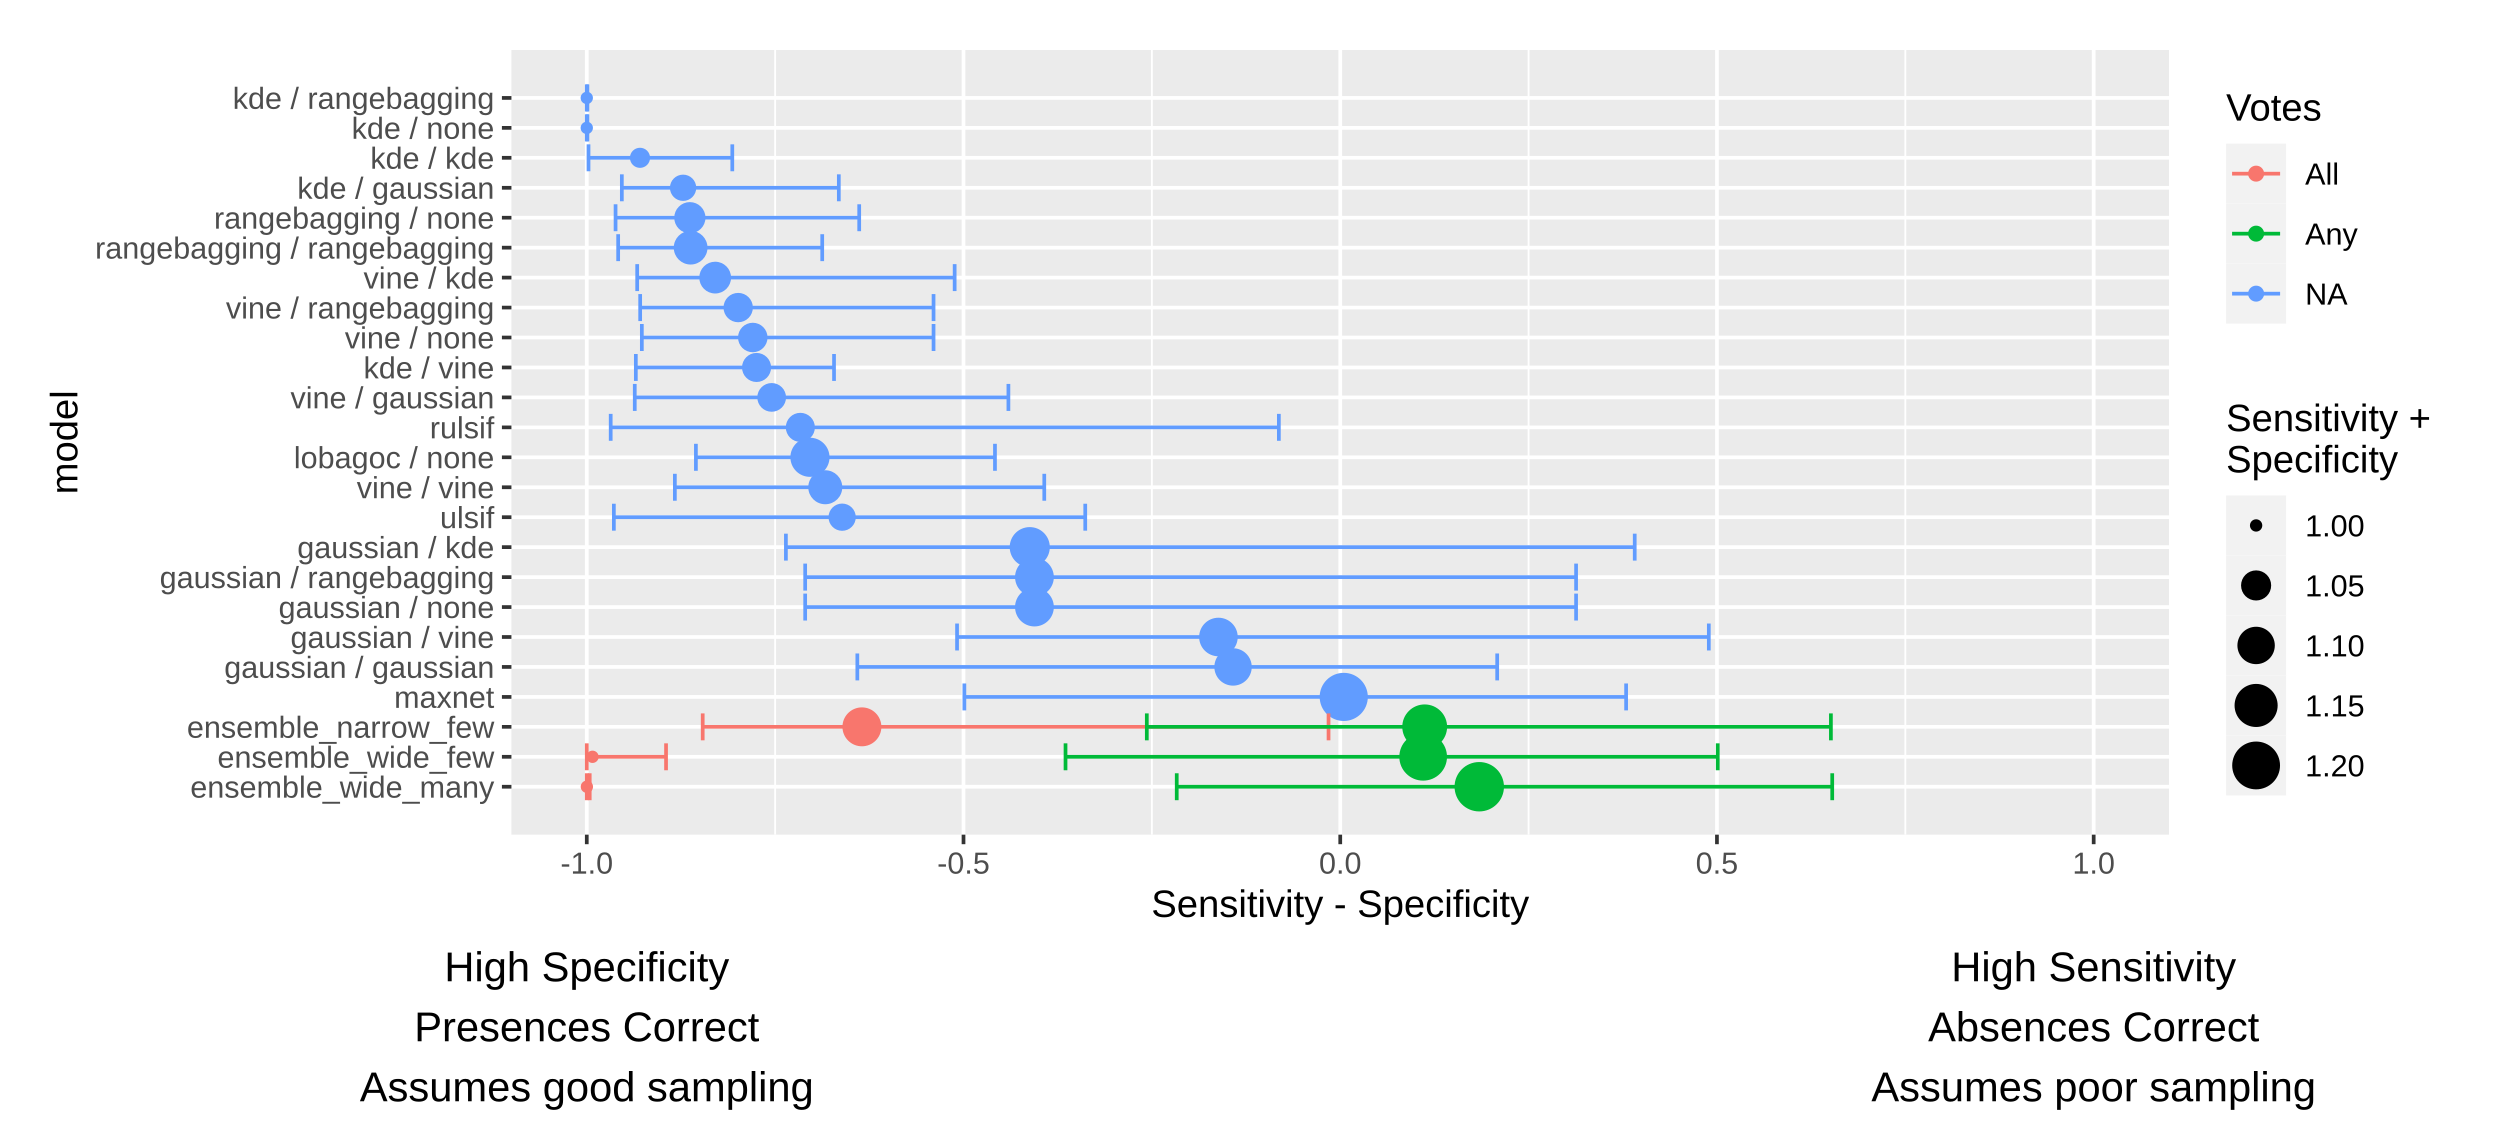
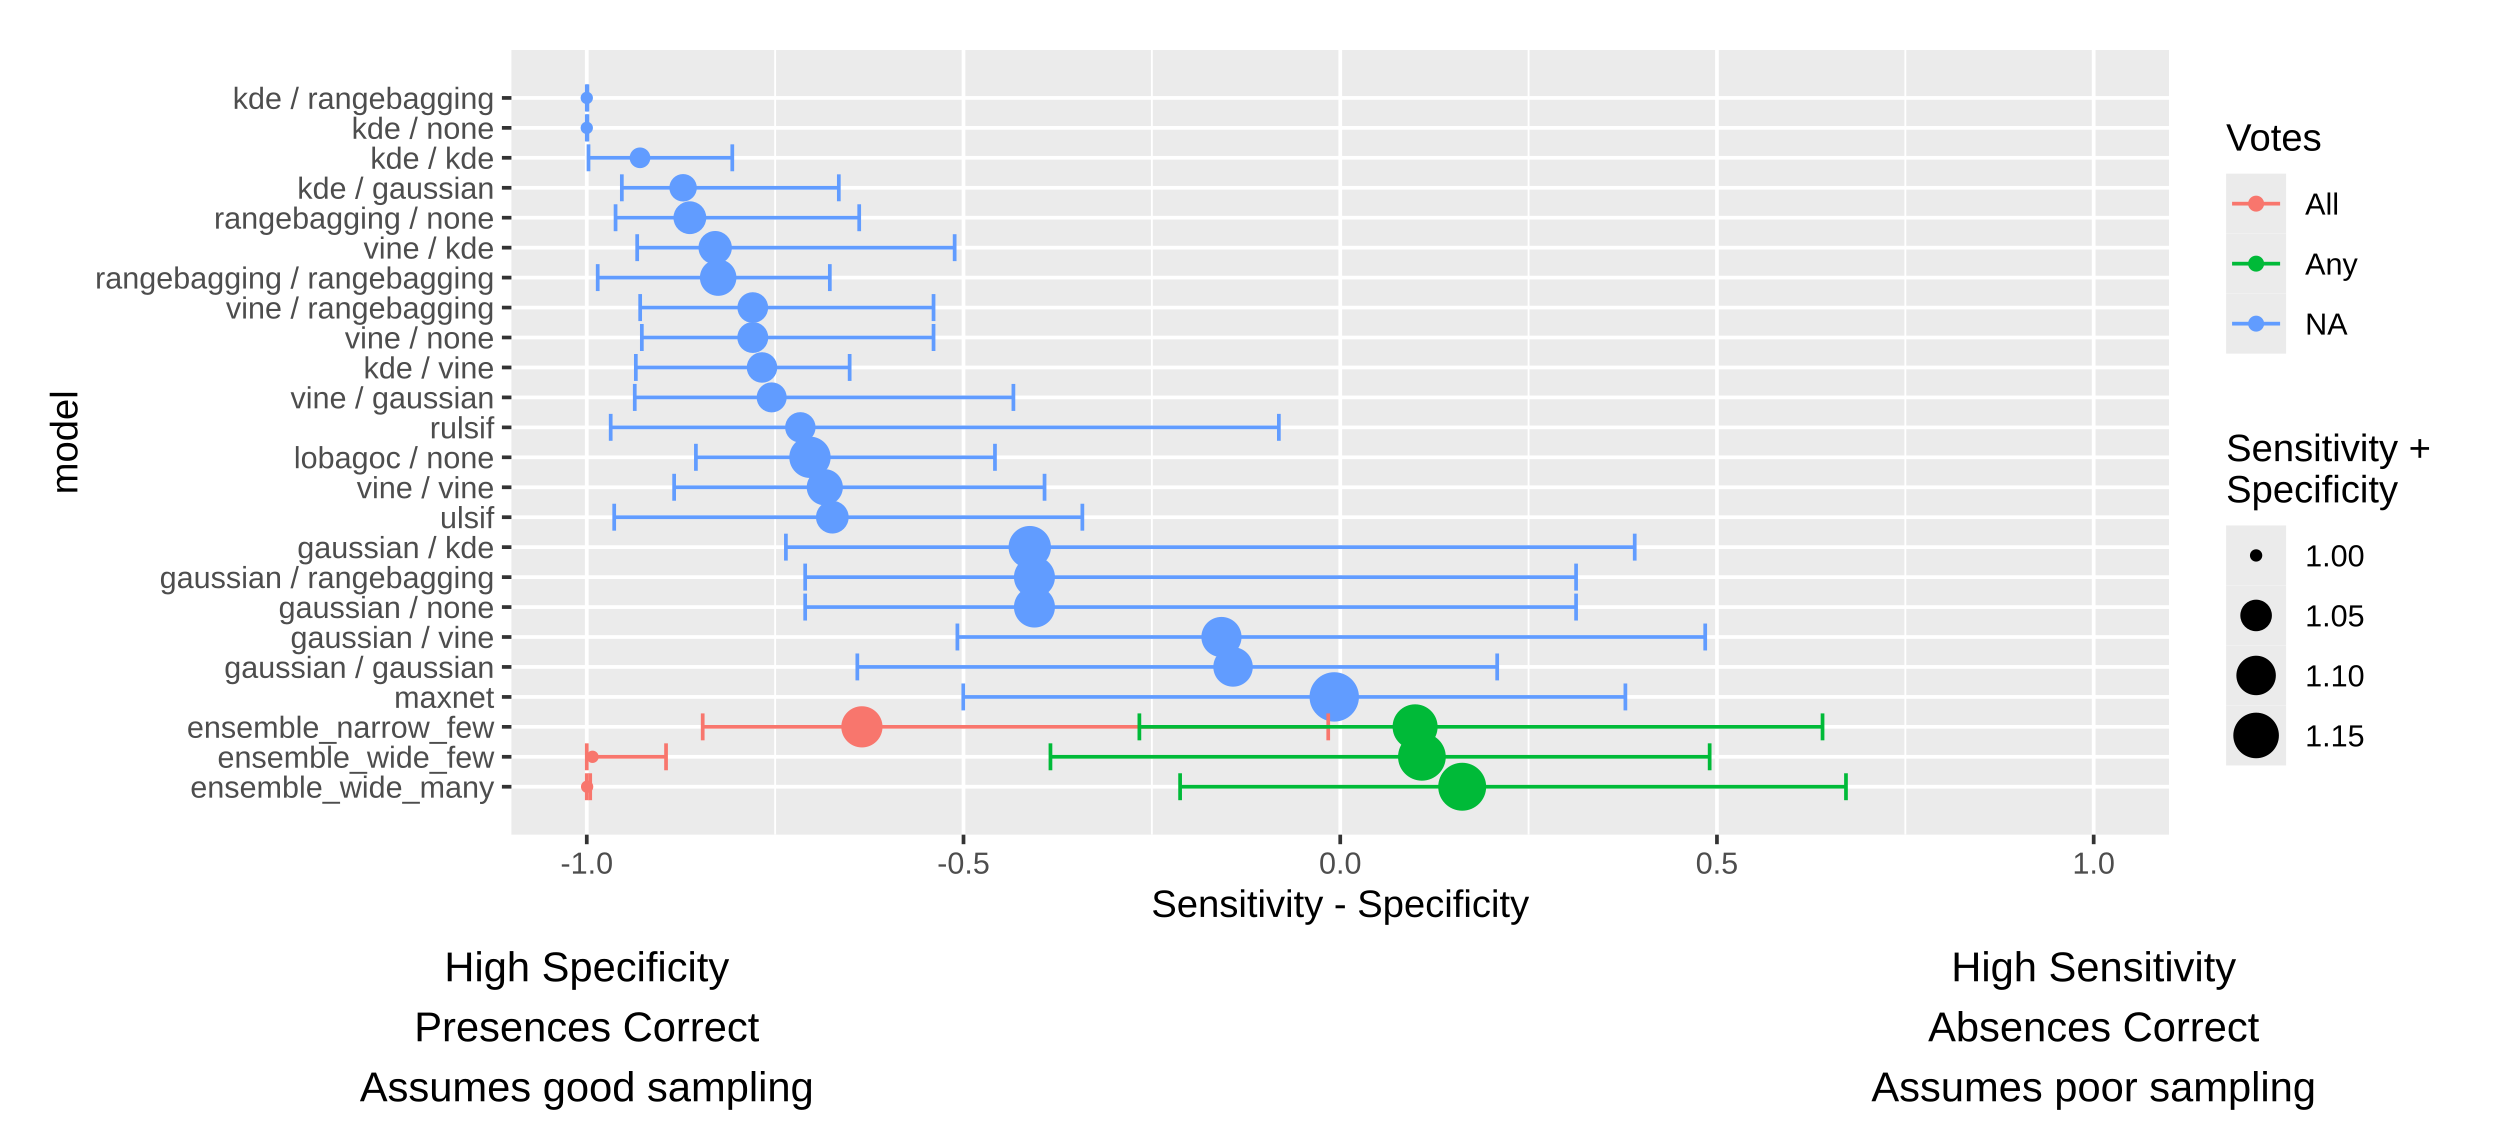
<svg xmlns="http://www.w3.org/2000/svg" class="svglite" width="720.00pt" height="324.00pt" viewBox="0 0 720.00 324.00">
  <defs>
    <style type="text/css">
    .svglite line, .svglite polyline, .svglite polygon, .svglite path, .svglite rect, .svglite circle {
      fill: none;
      stroke: #000000;
      stroke-linecap: round;
      stroke-linejoin: round;
      stroke-miterlimit: 10.00;
    }
    .svglite text {
      white-space: pre;
    }
  </style>
  </defs>
  <rect width="100%" height="100%" style="stroke: none; fill: #FFFFFF;" />
  <defs>
    <clipPath id="cpMC4wMHw3MjAuMDB8MC4wMHwzMjQuMDA=">
      <rect x="0.00" y="0.00" width="720.00" height="324.00" />
    </clipPath>
  </defs>
  <g clip-path="url(#cpMC4wMHw3MjAuMDB8MC4wMHwzMjQuMDA=)">
    <rect x="-0" y="0.00" width="720.00" height="324.00" style="stroke-width: 1.07; stroke: #FFFFFF; fill: #FFFFFF;" />
    <rect x="147.29" y="14.40" width="477.38" height="225.98" style="stroke-width: 1.07; stroke: none; fill: #EBEBEB;" />
    <polyline points="223.24,240.38 223.24,14.40 " style="stroke-width: 0.53; stroke: #FFFFFF; stroke-linecap: butt;" />
    <polyline points="331.74,240.38 331.74,14.40 " style="stroke-width: 0.53; stroke: #FFFFFF; stroke-linecap: butt;" />
    <polyline points="440.23,240.38 440.23,14.40 " style="stroke-width: 0.53; stroke: #FFFFFF; stroke-linecap: butt;" />
    <polyline points="548.73,240.38 548.73,14.40 " style="stroke-width: 0.53; stroke: #FFFFFF; stroke-linecap: butt;" />
    <polyline points="147.29,226.58 624.68,226.58 " style="stroke-width: 1.07; stroke: #FFFFFF; stroke-linecap: butt;" />
    <polyline points="147.29,217.96 624.68,217.96 " style="stroke-width: 1.07; stroke: #FFFFFF; stroke-linecap: butt;" />
    <polyline points="147.29,209.33 624.68,209.33 " style="stroke-width: 1.07; stroke: #FFFFFF; stroke-linecap: butt;" />
    <polyline points="147.29,200.71 624.68,200.71 " style="stroke-width: 1.07; stroke: #FFFFFF; stroke-linecap: butt;" />
    <polyline points="147.29,192.08 624.68,192.08 " style="stroke-width: 1.07; stroke: #FFFFFF; stroke-linecap: butt;" />
    <polyline points="147.29,183.46 624.68,183.46 " style="stroke-width: 1.07; stroke: #FFFFFF; stroke-linecap: butt;" />
    <polyline points="147.29,174.83 624.68,174.83 " style="stroke-width: 1.07; stroke: #FFFFFF; stroke-linecap: butt;" />
    <polyline points="147.29,166.21 624.68,166.21 " style="stroke-width: 1.07; stroke: #FFFFFF; stroke-linecap: butt;" />
    <polyline points="147.29,157.58 624.68,157.58 " style="stroke-width: 1.07; stroke: #FFFFFF; stroke-linecap: butt;" />
    <polyline points="147.29,148.95 624.68,148.95 " style="stroke-width: 1.07; stroke: #FFFFFF; stroke-linecap: butt;" />
    <polyline points="147.29,140.33 624.68,140.33 " style="stroke-width: 1.07; stroke: #FFFFFF; stroke-linecap: butt;" />
    <polyline points="147.29,131.70 624.68,131.70 " style="stroke-width: 1.07; stroke: #FFFFFF; stroke-linecap: butt;" />
    <polyline points="147.29,123.08 624.68,123.08 " style="stroke-width: 1.07; stroke: #FFFFFF; stroke-linecap: butt;" />
    <polyline points="147.29,114.45 624.68,114.45 " style="stroke-width: 1.07; stroke: #FFFFFF; stroke-linecap: butt;" />
    <polyline points="147.29,105.83 624.68,105.83 " style="stroke-width: 1.07; stroke: #FFFFFF; stroke-linecap: butt;" />
    <polyline points="147.29,97.20 624.68,97.20 " style="stroke-width: 1.07; stroke: #FFFFFF; stroke-linecap: butt;" />
    <polyline points="147.29,88.58 624.68,88.58 " style="stroke-width: 1.07; stroke: #FFFFFF; stroke-linecap: butt;" />
    <polyline points="147.29,79.95 624.68,79.95 " style="stroke-width: 1.07; stroke: #FFFFFF; stroke-linecap: butt;" />
    <polyline points="147.29,71.33 624.68,71.33 " style="stroke-width: 1.07; stroke: #FFFFFF; stroke-linecap: butt;" />
    <polyline points="147.29,62.70 624.68,62.70 " style="stroke-width: 1.07; stroke: #FFFFFF; stroke-linecap: butt;" />
    <polyline points="147.29,54.08 624.68,54.08 " style="stroke-width: 1.07; stroke: #FFFFFF; stroke-linecap: butt;" />
    <polyline points="147.29,45.45 624.68,45.45 " style="stroke-width: 1.07; stroke: #FFFFFF; stroke-linecap: butt;" />
    <polyline points="147.29,36.83 624.68,36.83 " style="stroke-width: 1.07; stroke: #FFFFFF; stroke-linecap: butt;" />
    <polyline points="147.29,28.20 624.68,28.20 " style="stroke-width: 1.07; stroke: #FFFFFF; stroke-linecap: butt;" />
    <polyline points="168.99,240.38 168.99,14.40 " style="stroke-width: 1.07; stroke: #FFFFFF; stroke-linecap: butt;" />
    <polyline points="277.49,240.38 277.49,14.40 " style="stroke-width: 1.07; stroke: #FFFFFF; stroke-linecap: butt;" />
    <polyline points="385.99,240.38 385.99,14.40 " style="stroke-width: 1.07; stroke: #FFFFFF; stroke-linecap: butt;" />
    <polyline points="494.48,240.38 494.48,14.40 " style="stroke-width: 1.07; stroke: #FFFFFF; stroke-linecap: butt;" />
    <polyline points="602.98,240.38 602.98,14.40 " style="stroke-width: 1.07; stroke: #FFFFFF; stroke-linecap: butt;" />
-     <circle cx="248.23" cy="209.33" r="5.25" style="stroke-width: 0.71; stroke: #F8766D; fill: #F8766D;" />
-     <circle cx="410.31" cy="209.33" r="6.10" style="stroke-width: 0.71; stroke: #00BA38; fill: #00BA38;" />
+     <circle cx="248.23" cy="209.33" r="5.58" style="stroke-width: 0.71; stroke: #F8766D; fill: #F8766D;" />
+     <circle cx="407.55" cy="209.33" r="6.13" style="stroke-width: 0.71; stroke: #00BA38; fill: #00BA38;" />
    <circle cx="170.64" cy="217.96" r="1.42" style="stroke-width: 0.71; stroke: #F8766D; fill: #F8766D;" />
-     <circle cx="409.87" cy="217.96" r="6.51" style="stroke-width: 0.71; stroke: #00BA38; fill: #00BA38;" />
-     <circle cx="169.02" cy="226.58" r="1.42" style="stroke-width: 0.71; stroke: #F8766D; fill: #F8766D;" />
-     <circle cx="426.03" cy="226.58" r="6.76" style="stroke-width: 0.71; stroke: #00BA38; fill: #00BA38;" />
-     <circle cx="355.12" cy="192.08" r="5.03" style="stroke-width: 0.71; stroke: #619CFF; fill: #619CFF;" />
-     <circle cx="296.57" cy="157.58" r="5.42" style="stroke-width: 0.71; stroke: #619CFF; fill: #619CFF;" />
-     <circle cx="297.92" cy="174.83" r="5.23" style="stroke-width: 0.71; stroke: #619CFF; fill: #619CFF;" />
-     <circle cx="297.92" cy="166.21" r="5.23" style="stroke-width: 0.71; stroke: #619CFF; fill: #619CFF;" />
-     <circle cx="350.91" cy="183.46" r="5.20" style="stroke-width: 0.71; stroke: #619CFF; fill: #619CFF;" />
-     <circle cx="196.73" cy="54.08" r="3.43" style="stroke-width: 0.71; stroke: #619CFF; fill: #619CFF;" />
-     <circle cx="184.32" cy="45.45" r="2.54" style="stroke-width: 0.71; stroke: #619CFF; fill: #619CFF;" />
+     <circle cx="409.51" cy="217.96" r="6.52" style="stroke-width: 0.71; stroke: #00BA38; fill: #00BA38;" />
+     <circle cx="169.09" cy="226.58" r="1.42" style="stroke-width: 0.71; stroke: #F8766D; fill: #F8766D;" />
+     <circle cx="421.11" cy="226.58" r="6.55" style="stroke-width: 0.71; stroke: #00BA38; fill: #00BA38;" />
+     <circle cx="355.12" cy="192.08" r="5.33" style="stroke-width: 0.71; stroke: #619CFF; fill: #619CFF;" />
+     <circle cx="296.57" cy="157.58" r="5.75" style="stroke-width: 0.71; stroke: #619CFF; fill: #619CFF;" />
+     <circle cx="297.92" cy="174.83" r="5.55" style="stroke-width: 0.71; stroke: #619CFF; fill: #619CFF;" />
+     <circle cx="297.92" cy="166.21" r="5.55" style="stroke-width: 0.71; stroke: #619CFF; fill: #619CFF;" />
+     <circle cx="351.78" cy="183.46" r="5.43" style="stroke-width: 0.71; stroke: #619CFF; fill: #619CFF;" />
+     <circle cx="196.73" cy="54.08" r="3.60" style="stroke-width: 0.71; stroke: #619CFF; fill: #619CFF;" />
+     <circle cx="184.32" cy="45.45" r="2.63" style="stroke-width: 0.71; stroke: #619CFF; fill: #619CFF;" />
    <circle cx="168.99" cy="36.83" r="1.42" style="stroke-width: 0.71; stroke: #619CFF; fill: #619CFF;" />
    <circle cx="168.99" cy="28.20" r="1.42" style="stroke-width: 0.71; stroke: #619CFF; fill: #619CFF;" />
-     <circle cx="217.89" cy="105.83" r="3.83" style="stroke-width: 0.71; stroke: #619CFF; fill: #619CFF;" />
-     <circle cx="233.27" cy="131.70" r="5.28" style="stroke-width: 0.71; stroke: #619CFF; fill: #619CFF;" />
-     <circle cx="387.00" cy="200.71" r="6.58" style="stroke-width: 0.71; stroke: #619CFF; fill: #619CFF;" />
-     <circle cx="198.68" cy="62.70" r="4.14" style="stroke-width: 0.71; stroke: #619CFF; fill: #619CFF;" />
-     <circle cx="198.90" cy="71.33" r="4.50" style="stroke-width: 0.71; stroke: #619CFF; fill: #619CFF;" />
-     <circle cx="230.50" cy="123.08" r="3.83" style="stroke-width: 0.71; stroke: #619CFF; fill: #619CFF;" />
-     <circle cx="242.54" cy="148.95" r="3.57" style="stroke-width: 0.71; stroke: #619CFF; fill: #619CFF;" />
-     <circle cx="222.24" cy="114.45" r="3.78" style="stroke-width: 0.71; stroke: #619CFF; fill: #619CFF;" />
-     <circle cx="205.97" cy="79.95" r="4.22" style="stroke-width: 0.71; stroke: #619CFF; fill: #619CFF;" />
-     <circle cx="216.80" cy="97.20" r="3.89" style="stroke-width: 0.71; stroke: #619CFF; fill: #619CFF;" />
-     <circle cx="212.60" cy="88.58" r="3.87" style="stroke-width: 0.71; stroke: #619CFF; fill: #619CFF;" />
-     <circle cx="237.68" cy="140.33" r="4.54" style="stroke-width: 0.71; stroke: #619CFF; fill: #619CFF;" />
-     <polyline points="382.62,213.21 382.62,205.45 " style="stroke-width: 1.07; stroke: #F8766D; stroke-linecap: butt;" />
-     <polyline points="382.62,209.33 202.38,209.33 " style="stroke-width: 1.07; stroke: #F8766D; stroke-linecap: butt;" />
+     <circle cx="219.46" cy="105.83" r="4.04" style="stroke-width: 0.71; stroke: #619CFF; fill: #619CFF;" />
+     <circle cx="233.27" cy="131.70" r="5.60" style="stroke-width: 0.71; stroke: #619CFF; fill: #619CFF;" />
+     <circle cx="384.26" cy="200.71" r="6.76" style="stroke-width: 0.71; stroke: #619CFF; fill: #619CFF;" />
+     <circle cx="198.68" cy="62.70" r="4.37" style="stroke-width: 0.71; stroke: #619CFF; fill: #619CFF;" />
+     <circle cx="206.83" cy="79.95" r="4.90" style="stroke-width: 0.71; stroke: #619CFF; fill: #619CFF;" />
+     <circle cx="230.50" cy="123.08" r="4.03" style="stroke-width: 0.71; stroke: #619CFF; fill: #619CFF;" />
+     <circle cx="239.71" cy="148.95" r="4.35" style="stroke-width: 0.71; stroke: #619CFF; fill: #619CFF;" />
+     <circle cx="222.24" cy="114.45" r="3.97" style="stroke-width: 0.71; stroke: #619CFF; fill: #619CFF;" />
+     <circle cx="205.97" cy="71.33" r="4.45" style="stroke-width: 0.71; stroke: #619CFF; fill: #619CFF;" />
+     <circle cx="216.80" cy="97.20" r="4.10" style="stroke-width: 0.71; stroke: #619CFF; fill: #619CFF;" />
+     <circle cx="216.80" cy="88.58" r="4.07" style="stroke-width: 0.71; stroke: #619CFF; fill: #619CFF;" />
+     <circle cx="237.54" cy="140.33" r="4.85" style="stroke-width: 0.71; stroke: #619CFF; fill: #619CFF;" />
+     <polyline points="382.53,213.21 382.53,205.45 " style="stroke-width: 1.07; stroke: #F8766D; stroke-linecap: butt;" />
+     <polyline points="382.53,209.33 202.38,209.33 " style="stroke-width: 1.07; stroke: #F8766D; stroke-linecap: butt;" />
    <polyline points="202.38,213.21 202.38,205.45 " style="stroke-width: 1.07; stroke: #F8766D; stroke-linecap: butt;" />
-     <polyline points="527.30,213.21 527.30,205.45 " style="stroke-width: 1.07; stroke: #00BA38; stroke-linecap: butt;" />
-     <polyline points="527.30,209.33 330.28,209.33 " style="stroke-width: 1.07; stroke: #00BA38; stroke-linecap: butt;" />
-     <polyline points="330.28,213.21 330.28,205.45 " style="stroke-width: 1.07; stroke: #00BA38; stroke-linecap: butt;" />
+     <polyline points="524.89,213.21 524.89,205.45 " style="stroke-width: 1.07; stroke: #00BA38; stroke-linecap: butt;" />
+     <polyline points="524.89,209.33 328.14,209.33 " style="stroke-width: 1.07; stroke: #00BA38; stroke-linecap: butt;" />
+     <polyline points="328.14,213.21 328.14,205.45 " style="stroke-width: 1.07; stroke: #00BA38; stroke-linecap: butt;" />
    <polyline points="191.82,221.84 191.82,214.08 " style="stroke-width: 1.07; stroke: #F8766D; stroke-linecap: butt;" />
    <polyline points="191.82,217.96 168.99,217.96 " style="stroke-width: 1.07; stroke: #F8766D; stroke-linecap: butt;" />
    <polyline points="168.99,221.84 168.99,214.08 " style="stroke-width: 1.07; stroke: #F8766D; stroke-linecap: butt;" />
-     <polyline points="494.71,221.84 494.71,214.08 " style="stroke-width: 1.07; stroke: #00BA38; stroke-linecap: butt;" />
-     <polyline points="494.71,217.96 306.87,217.96 " style="stroke-width: 1.07; stroke: #00BA38; stroke-linecap: butt;" />
-     <polyline points="306.87,221.84 306.87,214.08 " style="stroke-width: 1.07; stroke: #00BA38; stroke-linecap: butt;" />
-     <polyline points="169.84,230.46 169.84,222.70 " style="stroke-width: 1.07; stroke: #F8766D; stroke-linecap: butt;" />
-     <polyline points="169.84,226.58 168.99,226.58 " style="stroke-width: 1.07; stroke: #F8766D; stroke-linecap: butt;" />
+     <polyline points="492.38,221.84 492.38,214.08 " style="stroke-width: 1.07; stroke: #00BA38; stroke-linecap: butt;" />
+     <polyline points="492.38,217.96 302.53,217.96 " style="stroke-width: 1.07; stroke: #00BA38; stroke-linecap: butt;" />
+     <polyline points="302.53,221.84 302.53,214.08 " style="stroke-width: 1.07; stroke: #00BA38; stroke-linecap: butt;" />
+     <polyline points="169.98,230.46 169.98,222.70 " style="stroke-width: 1.07; stroke: #F8766D; stroke-linecap: butt;" />
+     <polyline points="169.98,226.58 168.99,226.58 " style="stroke-width: 1.07; stroke: #F8766D; stroke-linecap: butt;" />
    <polyline points="168.99,230.46 168.99,222.70 " style="stroke-width: 1.07; stroke: #F8766D; stroke-linecap: butt;" />
-     <polyline points="527.68,230.46 527.68,222.70 " style="stroke-width: 1.07; stroke: #00BA38; stroke-linecap: butt;" />
-     <polyline points="527.68,226.58 338.90,226.58 " style="stroke-width: 1.07; stroke: #00BA38; stroke-linecap: butt;" />
-     <polyline points="338.90,230.46 338.90,222.70 " style="stroke-width: 1.07; stroke: #00BA38; stroke-linecap: butt;" />
+     <polyline points="531.64,230.46 531.64,222.70 " style="stroke-width: 1.07; stroke: #00BA38; stroke-linecap: butt;" />
+     <polyline points="531.64,226.58 339.87,226.58 " style="stroke-width: 1.07; stroke: #00BA38; stroke-linecap: butt;" />
+     <polyline points="339.87,230.46 339.87,222.70 " style="stroke-width: 1.07; stroke: #00BA38; stroke-linecap: butt;" />
    <polyline points="431.19,195.96 431.19,188.20 " style="stroke-width: 1.07; stroke: #619CFF; stroke-linecap: butt;" />
    <polyline points="431.19,192.08 246.91,192.08 " style="stroke-width: 1.07; stroke: #619CFF; stroke-linecap: butt;" />
    <polyline points="246.91,195.96 246.91,188.20 " style="stroke-width: 1.07; stroke: #619CFF; stroke-linecap: butt;" />
    <polyline points="470.80,161.46 470.80,153.70 " style="stroke-width: 1.07; stroke: #619CFF; stroke-linecap: butt;" />
    <polyline points="470.80,157.58 226.34,157.58 " style="stroke-width: 1.07; stroke: #619CFF; stroke-linecap: butt;" />
    <polyline points="226.34,161.46 226.34,153.70 " style="stroke-width: 1.07; stroke: #619CFF; stroke-linecap: butt;" />
    <polyline points="453.91,178.71 453.91,170.95 " style="stroke-width: 1.07; stroke: #619CFF; stroke-linecap: butt;" />
    <polyline points="453.91,174.83 231.89,174.83 " style="stroke-width: 1.07; stroke: #619CFF; stroke-linecap: butt;" />
    <polyline points="231.89,178.71 231.89,170.95 " style="stroke-width: 1.07; stroke: #619CFF; stroke-linecap: butt;" />
    <polyline points="453.91,170.09 453.91,162.32 " style="stroke-width: 1.07; stroke: #619CFF; stroke-linecap: butt;" />
    <polyline points="453.91,166.21 231.89,166.21 " style="stroke-width: 1.07; stroke: #619CFF; stroke-linecap: butt;" />
    <polyline points="231.89,170.09 231.89,162.32 " style="stroke-width: 1.07; stroke: #619CFF; stroke-linecap: butt;" />
-     <polyline points="492.14,187.34 492.14,179.57 " style="stroke-width: 1.07; stroke: #619CFF; stroke-linecap: butt;" />
-     <polyline points="492.14,183.46 275.63,183.46 " style="stroke-width: 1.07; stroke: #619CFF; stroke-linecap: butt;" />
-     <polyline points="275.63,187.34 275.63,179.57 " style="stroke-width: 1.07; stroke: #619CFF; stroke-linecap: butt;" />
+     <polyline points="491.10,187.34 491.10,179.57 " style="stroke-width: 1.07; stroke: #619CFF; stroke-linecap: butt;" />
+     <polyline points="491.10,183.46 275.73,183.46 " style="stroke-width: 1.07; stroke: #619CFF; stroke-linecap: butt;" />
+     <polyline points="275.73,187.34 275.73,179.57 " style="stroke-width: 1.07; stroke: #619CFF; stroke-linecap: butt;" />
    <polyline points="241.58,57.96 241.58,50.20 " style="stroke-width: 1.07; stroke: #619CFF; stroke-linecap: butt;" />
    <polyline points="241.58,54.08 179.09,54.08 " style="stroke-width: 1.07; stroke: #619CFF; stroke-linecap: butt;" />
    <polyline points="179.09,57.96 179.09,50.20 " style="stroke-width: 1.07; stroke: #619CFF; stroke-linecap: butt;" />
    <polyline points="210.90,49.33 210.90,41.57 " style="stroke-width: 1.07; stroke: #619CFF; stroke-linecap: butt;" />
    <polyline points="210.90,45.45 169.49,45.45 " style="stroke-width: 1.07; stroke: #619CFF; stroke-linecap: butt;" />
    <polyline points="169.49,49.33 169.49,41.57 " style="stroke-width: 1.07; stroke: #619CFF; stroke-linecap: butt;" />
    <polyline points="169.17,40.71 169.17,32.94 " style="stroke-width: 1.07; stroke: #619CFF; stroke-linecap: butt;" />
    <polyline points="169.17,36.83 168.99,36.83 " style="stroke-width: 1.07; stroke: #619CFF; stroke-linecap: butt;" />
    <polyline points="168.99,40.71 168.99,32.94 " style="stroke-width: 1.07; stroke: #619CFF; stroke-linecap: butt;" />
    <polyline points="169.17,32.08 169.17,24.32 " style="stroke-width: 1.07; stroke: #619CFF; stroke-linecap: butt;" />
    <polyline points="169.17,28.20 168.99,28.20 " style="stroke-width: 1.07; stroke: #619CFF; stroke-linecap: butt;" />
    <polyline points="168.99,32.08 168.99,24.32 " style="stroke-width: 1.07; stroke: #619CFF; stroke-linecap: butt;" />
-     <polyline points="240.20,109.71 240.20,101.95 " style="stroke-width: 1.07; stroke: #619CFF; stroke-linecap: butt;" />
-     <polyline points="240.20,105.83 183.12,105.83 " style="stroke-width: 1.07; stroke: #619CFF; stroke-linecap: butt;" />
+     <polyline points="244.70,109.71 244.70,101.95 " style="stroke-width: 1.07; stroke: #619CFF; stroke-linecap: butt;" />
+     <polyline points="244.70,105.83 183.12,105.83 " style="stroke-width: 1.07; stroke: #619CFF; stroke-linecap: butt;" />
    <polyline points="183.12,109.71 183.12,101.95 " style="stroke-width: 1.07; stroke: #619CFF; stroke-linecap: butt;" />
    <polyline points="286.55,135.59 286.55,127.82 " style="stroke-width: 1.07; stroke: #619CFF; stroke-linecap: butt;" />
    <polyline points="286.55,131.70 200.42,131.70 " style="stroke-width: 1.07; stroke: #619CFF; stroke-linecap: butt;" />
    <polyline points="200.42,135.59 200.42,127.82 " style="stroke-width: 1.07; stroke: #619CFF; stroke-linecap: butt;" />
-     <polyline points="468.32,204.59 468.32,196.83 " style="stroke-width: 1.07; stroke: #619CFF; stroke-linecap: butt;" />
-     <polyline points="468.32,200.71 277.74,200.71 " style="stroke-width: 1.07; stroke: #619CFF; stroke-linecap: butt;" />
-     <polyline points="277.74,204.59 277.74,196.83 " style="stroke-width: 1.07; stroke: #619CFF; stroke-linecap: butt;" />
+     <polyline points="468.11,204.59 468.11,196.83 " style="stroke-width: 1.07; stroke: #619CFF; stroke-linecap: butt;" />
+     <polyline points="468.11,200.71 277.42,200.71 " style="stroke-width: 1.07; stroke: #619CFF; stroke-linecap: butt;" />
+     <polyline points="277.42,204.59 277.42,196.83 " style="stroke-width: 1.07; stroke: #619CFF; stroke-linecap: butt;" />
    <polyline points="247.45,66.58 247.45,58.82 " style="stroke-width: 1.07; stroke: #619CFF; stroke-linecap: butt;" />
    <polyline points="247.45,62.70 177.28,62.70 " style="stroke-width: 1.07; stroke: #619CFF; stroke-linecap: butt;" />
    <polyline points="177.28,66.58 177.28,58.82 " style="stroke-width: 1.07; stroke: #619CFF; stroke-linecap: butt;" />
-     <polyline points="236.80,75.21 236.80,67.45 " style="stroke-width: 1.07; stroke: #619CFF; stroke-linecap: butt;" />
-     <polyline points="236.80,71.33 178.03,71.33 " style="stroke-width: 1.07; stroke: #619CFF; stroke-linecap: butt;" />
-     <polyline points="178.03,75.21 178.03,67.45 " style="stroke-width: 1.07; stroke: #619CFF; stroke-linecap: butt;" />
+     <polyline points="238.99,83.83 238.99,76.07 " style="stroke-width: 1.07; stroke: #619CFF; stroke-linecap: butt;" />
+     <polyline points="238.99,79.95 172.14,79.95 " style="stroke-width: 1.07; stroke: #619CFF; stroke-linecap: butt;" />
+     <polyline points="172.14,83.83 172.14,76.07 " style="stroke-width: 1.07; stroke: #619CFF; stroke-linecap: butt;" />
    <polyline points="368.31,126.96 368.31,119.20 " style="stroke-width: 1.07; stroke: #619CFF; stroke-linecap: butt;" />
    <polyline points="368.31,123.08 175.88,123.08 " style="stroke-width: 1.07; stroke: #619CFF; stroke-linecap: butt;" />
    <polyline points="175.88,126.96 175.88,119.20 " style="stroke-width: 1.07; stroke: #619CFF; stroke-linecap: butt;" />
-     <polyline points="312.55,152.84 312.55,145.07 " style="stroke-width: 1.07; stroke: #619CFF; stroke-linecap: butt;" />
-     <polyline points="312.55,148.95 176.79,148.95 " style="stroke-width: 1.07; stroke: #619CFF; stroke-linecap: butt;" />
-     <polyline points="176.79,152.84 176.79,145.07 " style="stroke-width: 1.07; stroke: #619CFF; stroke-linecap: butt;" />
-     <polyline points="290.42,118.34 290.42,110.57 " style="stroke-width: 1.07; stroke: #619CFF; stroke-linecap: butt;" />
-     <polyline points="290.42,114.45 182.81,114.45 " style="stroke-width: 1.07; stroke: #619CFF; stroke-linecap: butt;" />
+     <polyline points="311.72,152.84 311.72,145.07 " style="stroke-width: 1.07; stroke: #619CFF; stroke-linecap: butt;" />
+     <polyline points="311.72,148.95 176.89,148.95 " style="stroke-width: 1.07; stroke: #619CFF; stroke-linecap: butt;" />
+     <polyline points="176.89,152.84 176.89,145.07 " style="stroke-width: 1.07; stroke: #619CFF; stroke-linecap: butt;" />
+     <polyline points="291.86,118.34 291.86,110.57 " style="stroke-width: 1.07; stroke: #619CFF; stroke-linecap: butt;" />
+     <polyline points="291.86,114.45 182.81,114.45 " style="stroke-width: 1.07; stroke: #619CFF; stroke-linecap: butt;" />
    <polyline points="182.81,118.34 182.81,110.57 " style="stroke-width: 1.07; stroke: #619CFF; stroke-linecap: butt;" />
-     <polyline points="274.94,83.83 274.94,76.07 " style="stroke-width: 1.07; stroke: #619CFF; stroke-linecap: butt;" />
-     <polyline points="274.94,79.95 183.51,79.95 " style="stroke-width: 1.07; stroke: #619CFF; stroke-linecap: butt;" />
-     <polyline points="183.51,83.83 183.51,76.07 " style="stroke-width: 1.07; stroke: #619CFF; stroke-linecap: butt;" />
+     <polyline points="274.94,75.21 274.94,67.45 " style="stroke-width: 1.07; stroke: #619CFF; stroke-linecap: butt;" />
+     <polyline points="274.94,71.33 183.51,71.33 " style="stroke-width: 1.07; stroke: #619CFF; stroke-linecap: butt;" />
+     <polyline points="183.51,75.21 183.51,67.45 " style="stroke-width: 1.07; stroke: #619CFF; stroke-linecap: butt;" />
    <polyline points="268.86,101.08 268.86,93.32 " style="stroke-width: 1.07; stroke: #619CFF; stroke-linecap: butt;" />
    <polyline points="268.86,97.20 184.85,97.20 " style="stroke-width: 1.07; stroke: #619CFF; stroke-linecap: butt;" />
    <polyline points="184.85,101.08 184.85,93.32 " style="stroke-width: 1.07; stroke: #619CFF; stroke-linecap: butt;" />
    <polyline points="268.86,92.46 268.86,84.70 " style="stroke-width: 1.07; stroke: #619CFF; stroke-linecap: butt;" />
    <polyline points="268.86,88.58 184.37,88.58 " style="stroke-width: 1.07; stroke: #619CFF; stroke-linecap: butt;" />
    <polyline points="184.37,92.46 184.37,84.70 " style="stroke-width: 1.07; stroke: #619CFF; stroke-linecap: butt;" />
-     <polyline points="300.75,144.21 300.75,136.45 " style="stroke-width: 1.07; stroke: #619CFF; stroke-linecap: butt;" />
-     <polyline points="300.75,140.33 194.36,140.33 " style="stroke-width: 1.07; stroke: #619CFF; stroke-linecap: butt;" />
-     <polyline points="194.36,144.21 194.36,136.45 " style="stroke-width: 1.07; stroke: #619CFF; stroke-linecap: butt;" />
+     <polyline points="300.83,144.21 300.83,136.45 " style="stroke-width: 1.07; stroke: #619CFF; stroke-linecap: butt;" />
+     <polyline points="300.83,140.33 194.15,140.33 " style="stroke-width: 1.07; stroke: #619CFF; stroke-linecap: butt;" />
+     <polyline points="194.15,144.21 194.15,136.45 " style="stroke-width: 1.07; stroke: #619CFF; stroke-linecap: butt;" />
    <text x="168.99" y="282.60" text-anchor="middle" style="font-size: 12.00px; font-family: &quot;Arial&quot;;" textLength="82.04px" lengthAdjust="spacingAndGlyphs">High Specificity</text>
    <text x="168.99" y="299.88" text-anchor="middle" style="font-size: 12.00px; font-family: &quot;Arial&quot;;" textLength="99.40px" lengthAdjust="spacingAndGlyphs">Presences Correct</text>
    <text x="168.99" y="317.16" text-anchor="middle" style="font-size: 12.00px; font-family: &quot;Arial&quot;;" textLength="130.77px" lengthAdjust="spacingAndGlyphs">Assumes good sampling</text>
    <text x="602.98" y="282.60" text-anchor="middle" style="font-size: 12.00px; font-family: &quot;Arial&quot;;" textLength="82.04px" lengthAdjust="spacingAndGlyphs">High Sensitivity</text>
    <text x="602.98" y="299.88" text-anchor="middle" style="font-size: 12.00px; font-family: &quot;Arial&quot;;" textLength="95.40px" lengthAdjust="spacingAndGlyphs">Absences Correct</text>
    <text x="602.98" y="317.16" text-anchor="middle" style="font-size: 12.00px; font-family: &quot;Arial&quot;;" textLength="128.09px" lengthAdjust="spacingAndGlyphs">Assumes poor sampling</text>
    <text x="142.36" y="229.73" text-anchor="end" style="font-size: 8.80px;fill: #4D4D4D; font-family: &quot;Arial&quot;;" textLength="87.57px" lengthAdjust="spacingAndGlyphs">ensemble_wide_many</text>
    <text x="142.36" y="221.11" text-anchor="end" style="font-size: 8.80px;fill: #4D4D4D; font-family: &quot;Arial&quot;;" textLength="79.74px" lengthAdjust="spacingAndGlyphs">ensemble_wide_few</text>
    <text x="142.36" y="212.48" text-anchor="end" style="font-size: 8.80px;fill: #4D4D4D; font-family: &quot;Arial&quot;;" textLength="88.55px" lengthAdjust="spacingAndGlyphs">ensemble_narrow_few</text>
    <text x="142.36" y="203.86" text-anchor="end" style="font-size: 8.80px;fill: #4D4D4D; font-family: &quot;Arial&quot;;" textLength="28.86px" lengthAdjust="spacingAndGlyphs">maxnet</text>
    <text x="142.36" y="195.23" text-anchor="end" style="font-size: 8.80px;fill: #4D4D4D; font-family: &quot;Arial&quot;;" textLength="77.80px" lengthAdjust="spacingAndGlyphs">gaussian / gaussian</text>
    <text x="142.36" y="186.61" text-anchor="end" style="font-size: 8.80px;fill: #4D4D4D; font-family: &quot;Arial&quot;;" textLength="58.72px" lengthAdjust="spacingAndGlyphs">gaussian / vine</text>
    <text x="142.36" y="177.98" text-anchor="end" style="font-size: 8.80px;fill: #4D4D4D; font-family: &quot;Arial&quot;;" textLength="62.16px" lengthAdjust="spacingAndGlyphs">gaussian / none</text>
    <text x="142.36" y="169.36" text-anchor="end" style="font-size: 8.80px;fill: #4D4D4D; font-family: &quot;Arial&quot;;" textLength="96.42px" lengthAdjust="spacingAndGlyphs">gaussian / rangebagging</text>
    <text x="142.36" y="160.73" text-anchor="end" style="font-size: 8.80px;fill: #4D4D4D; font-family: &quot;Arial&quot;;" textLength="56.76px" lengthAdjust="spacingAndGlyphs">gaussian / kde</text>
    <text x="142.36" y="152.10" text-anchor="end" style="font-size: 8.80px;fill: #4D4D4D; font-family: &quot;Arial&quot;;" textLength="15.65px" lengthAdjust="spacingAndGlyphs">ulsif</text>
    <text x="142.36" y="143.48" text-anchor="end" style="font-size: 8.80px;fill: #4D4D4D; font-family: &quot;Arial&quot;;" textLength="39.63px" lengthAdjust="spacingAndGlyphs">vine / vine</text>
    <text x="142.36" y="134.85" text-anchor="end" style="font-size: 8.80px;fill: #4D4D4D; font-family: &quot;Arial&quot;;" textLength="57.76px" lengthAdjust="spacingAndGlyphs">lobagoc / none</text>
    <text x="142.36" y="126.23" text-anchor="end" style="font-size: 8.80px;fill: #4D4D4D; font-family: &quot;Arial&quot;;" textLength="18.58px" lengthAdjust="spacingAndGlyphs">rulsif</text>
    <text x="142.36" y="117.60" text-anchor="end" style="font-size: 8.80px;fill: #4D4D4D; font-family: &quot;Arial&quot;;" textLength="58.72px" lengthAdjust="spacingAndGlyphs">vine / gaussian</text>
    <text x="142.36" y="108.98" text-anchor="end" style="font-size: 8.80px;fill: #4D4D4D; font-family: &quot;Arial&quot;;" textLength="37.68px" lengthAdjust="spacingAndGlyphs">kde / vine</text>
    <text x="142.36" y="100.35" text-anchor="end" style="font-size: 8.80px;fill: #4D4D4D; font-family: &quot;Arial&quot;;" textLength="43.07px" lengthAdjust="spacingAndGlyphs">vine / none</text>
    <text x="142.36" y="91.73" text-anchor="end" style="font-size: 8.80px;fill: #4D4D4D; font-family: &quot;Arial&quot;;" textLength="77.33px" lengthAdjust="spacingAndGlyphs">vine / rangebagging</text>
-     <text x="142.36" y="83.10" text-anchor="end" style="font-size: 8.80px;fill: #4D4D4D; font-family: &quot;Arial&quot;;" textLength="37.68px" lengthAdjust="spacingAndGlyphs">vine / kde</text>
-     <text x="142.36" y="74.48" text-anchor="end" style="font-size: 8.80px;fill: #4D4D4D; font-family: &quot;Arial&quot;;" textLength="115.03px" lengthAdjust="spacingAndGlyphs">rangebagging / rangebagging</text>
+     <text x="142.36" y="83.10" text-anchor="end" style="font-size: 8.80px;fill: #4D4D4D; font-family: &quot;Arial&quot;;" textLength="115.03px" lengthAdjust="spacingAndGlyphs">rangebagging / rangebagging</text>
+     <text x="142.36" y="74.48" text-anchor="end" style="font-size: 8.80px;fill: #4D4D4D; font-family: &quot;Arial&quot;;" textLength="37.68px" lengthAdjust="spacingAndGlyphs">vine / kde</text>
    <text x="142.36" y="65.85" text-anchor="end" style="font-size: 8.80px;fill: #4D4D4D; font-family: &quot;Arial&quot;;" textLength="80.77px" lengthAdjust="spacingAndGlyphs">rangebagging / none</text>
    <text x="142.36" y="57.23" text-anchor="end" style="font-size: 8.80px;fill: #4D4D4D; font-family: &quot;Arial&quot;;" textLength="56.76px" lengthAdjust="spacingAndGlyphs">kde / gaussian</text>
    <text x="142.36" y="48.60" text-anchor="end" style="font-size: 8.80px;fill: #4D4D4D; font-family: &quot;Arial&quot;;" textLength="35.73px" lengthAdjust="spacingAndGlyphs">kde / kde</text>
    <text x="142.36" y="39.98" text-anchor="end" style="font-size: 8.80px;fill: #4D4D4D; font-family: &quot;Arial&quot;;" textLength="41.12px" lengthAdjust="spacingAndGlyphs">kde / none</text>
    <text x="142.36" y="31.35" text-anchor="end" style="font-size: 8.80px;fill: #4D4D4D; font-family: &quot;Arial&quot;;" textLength="75.38px" lengthAdjust="spacingAndGlyphs">kde / rangebagging</text>
    <polyline points="144.55,226.58 147.29,226.58 " style="stroke-width: 1.07; stroke: #333333; stroke-linecap: butt;" />
    <polyline points="144.55,217.96 147.29,217.96 " style="stroke-width: 1.07; stroke: #333333; stroke-linecap: butt;" />
    <polyline points="144.55,209.33 147.29,209.33 " style="stroke-width: 1.07; stroke: #333333; stroke-linecap: butt;" />
    <polyline points="144.55,200.71 147.29,200.71 " style="stroke-width: 1.07; stroke: #333333; stroke-linecap: butt;" />
    <polyline points="144.55,192.08 147.29,192.08 " style="stroke-width: 1.07; stroke: #333333; stroke-linecap: butt;" />
    <polyline points="144.55,183.46 147.29,183.46 " style="stroke-width: 1.07; stroke: #333333; stroke-linecap: butt;" />
    <polyline points="144.55,174.83 147.29,174.83 " style="stroke-width: 1.07; stroke: #333333; stroke-linecap: butt;" />
    <polyline points="144.55,166.21 147.29,166.21 " style="stroke-width: 1.07; stroke: #333333; stroke-linecap: butt;" />
    <polyline points="144.55,157.58 147.29,157.58 " style="stroke-width: 1.07; stroke: #333333; stroke-linecap: butt;" />
    <polyline points="144.55,148.95 147.29,148.95 " style="stroke-width: 1.07; stroke: #333333; stroke-linecap: butt;" />
    <polyline points="144.55,140.33 147.29,140.33 " style="stroke-width: 1.07; stroke: #333333; stroke-linecap: butt;" />
    <polyline points="144.55,131.70 147.29,131.70 " style="stroke-width: 1.07; stroke: #333333; stroke-linecap: butt;" />
    <polyline points="144.55,123.08 147.29,123.08 " style="stroke-width: 1.07; stroke: #333333; stroke-linecap: butt;" />
    <polyline points="144.55,114.45 147.29,114.45 " style="stroke-width: 1.07; stroke: #333333; stroke-linecap: butt;" />
    <polyline points="144.55,105.83 147.29,105.83 " style="stroke-width: 1.07; stroke: #333333; stroke-linecap: butt;" />
    <polyline points="144.55,97.20 147.29,97.20 " style="stroke-width: 1.07; stroke: #333333; stroke-linecap: butt;" />
    <polyline points="144.55,88.58 147.29,88.58 " style="stroke-width: 1.07; stroke: #333333; stroke-linecap: butt;" />
    <polyline points="144.55,79.95 147.29,79.95 " style="stroke-width: 1.07; stroke: #333333; stroke-linecap: butt;" />
    <polyline points="144.55,71.33 147.29,71.33 " style="stroke-width: 1.07; stroke: #333333; stroke-linecap: butt;" />
    <polyline points="144.55,62.70 147.29,62.70 " style="stroke-width: 1.07; stroke: #333333; stroke-linecap: butt;" />
    <polyline points="144.55,54.08 147.29,54.08 " style="stroke-width: 1.07; stroke: #333333; stroke-linecap: butt;" />
    <polyline points="144.55,45.45 147.29,45.45 " style="stroke-width: 1.07; stroke: #333333; stroke-linecap: butt;" />
    <polyline points="144.55,36.83 147.29,36.83 " style="stroke-width: 1.07; stroke: #333333; stroke-linecap: butt;" />
    <polyline points="144.55,28.20 147.29,28.20 " style="stroke-width: 1.07; stroke: #333333; stroke-linecap: butt;" />
    <polyline points="168.99,243.12 168.99,240.38 " style="stroke-width: 1.07; stroke: #333333; stroke-linecap: butt;" />
    <polyline points="277.49,243.12 277.49,240.38 " style="stroke-width: 1.07; stroke: #333333; stroke-linecap: butt;" />
    <polyline points="385.99,243.12 385.99,240.38 " style="stroke-width: 1.07; stroke: #333333; stroke-linecap: butt;" />
    <polyline points="494.48,243.12 494.48,240.38 " style="stroke-width: 1.07; stroke: #333333; stroke-linecap: butt;" />
    <polyline points="602.98,243.12 602.98,240.38 " style="stroke-width: 1.07; stroke: #333333; stroke-linecap: butt;" />
    <text x="168.99" y="251.61" text-anchor="middle" style="font-size: 8.80px;fill: #4D4D4D; font-family: &quot;Arial&quot;;" textLength="15.17px" lengthAdjust="spacingAndGlyphs">-1.0</text>
    <text x="277.49" y="251.61" text-anchor="middle" style="font-size: 8.80px;fill: #4D4D4D; font-family: &quot;Arial&quot;;" textLength="15.17px" lengthAdjust="spacingAndGlyphs">-0.5</text>
    <text x="385.99" y="251.61" text-anchor="middle" style="font-size: 8.80px;fill: #4D4D4D; font-family: &quot;Arial&quot;;" textLength="12.24px" lengthAdjust="spacingAndGlyphs">0.0</text>
    <text x="494.48" y="251.61" text-anchor="middle" style="font-size: 8.80px;fill: #4D4D4D; font-family: &quot;Arial&quot;;" textLength="12.24px" lengthAdjust="spacingAndGlyphs">0.5</text>
    <text x="602.98" y="251.61" text-anchor="middle" style="font-size: 8.80px;fill: #4D4D4D; font-family: &quot;Arial&quot;;" textLength="12.24px" lengthAdjust="spacingAndGlyphs">1.0</text>
    <text x="385.99" y="264.08" text-anchor="middle" style="font-size: 11.00px; font-family: &quot;Arial&quot;;" textLength="108.83px" lengthAdjust="spacingAndGlyphs">Sensitivity - Specificity</text>
    <text transform="translate(22.28,127.39) rotate(-90)" text-anchor="middle" style="font-size: 11.00px; font-family: &quot;Arial&quot;;" textLength="29.97px" lengthAdjust="spacingAndGlyphs">model</text>
-     <rect x="635.64" y="20.22" width="48.88" height="78.47" style="stroke-width: 1.07; stroke: none; fill: #FFFFFF;" />
-     <text x="641.12" y="34.73" style="font-size: 11.00px; font-family: &quot;Arial&quot;;" textLength="27.53px" lengthAdjust="spacingAndGlyphs">Votes</text>
-     <rect x="641.12" y="41.37" width="17.28" height="17.28" style="stroke-width: 1.07; stroke: none; fill: #F2F2F2;" />
-     <circle cx="649.76" cy="50.01" r="1.95" style="stroke-width: 0.71; stroke: #F8766D; fill: #F8766D;" />
-     <line x1="642.84" y1="50.01" x2="656.67" y2="50.01" style="stroke-width: 1.07; stroke: #F8766D; stroke-linecap: butt;" />
-     <rect x="641.12" y="58.65" width="17.28" height="17.28" style="stroke-width: 1.07; stroke: none; fill: #F2F2F2;" />
-     <circle cx="649.76" cy="67.29" r="1.95" style="stroke-width: 0.71; stroke: #00BA38; fill: #00BA38;" />
-     <line x1="642.84" y1="67.29" x2="656.67" y2="67.29" style="stroke-width: 1.07; stroke: #00BA38; stroke-linecap: butt;" />
-     <rect x="641.12" y="75.93" width="17.28" height="17.28" style="stroke-width: 1.07; stroke: none; fill: #F2F2F2;" />
-     <circle cx="649.76" cy="84.57" r="1.95" style="stroke-width: 0.71; stroke: #619CFF; fill: #619CFF;" />
-     <line x1="642.84" y1="84.57" x2="656.67" y2="84.57" style="stroke-width: 1.07; stroke: #619CFF; stroke-linecap: butt;" />
-     <text x="663.88" y="53.16" style="font-size: 8.80px; font-family: &quot;Arial&quot;;" textLength="9.77px" lengthAdjust="spacingAndGlyphs">All</text>
-     <text x="663.88" y="70.44" style="font-size: 8.80px; font-family: &quot;Arial&quot;;" textLength="15.16px" lengthAdjust="spacingAndGlyphs">Any</text>
-     <text x="663.88" y="87.72" style="font-size: 8.80px; font-family: &quot;Arial&quot;;" textLength="12.22px" lengthAdjust="spacingAndGlyphs">NA</text>
-     <rect x="635.64" y="109.65" width="69.96" height="124.91" style="stroke-width: 1.07; stroke: none; fill: #FFFFFF;" />
-     <text x="641.12" y="124.17" style="font-size: 11.00px; font-family: &quot;Arial&quot;;" textLength="59.00px" lengthAdjust="spacingAndGlyphs">Sensitivity +</text>
-     <text x="641.12" y="136.05" style="font-size: 11.00px; font-family: &quot;Arial&quot;;" textLength="49.52px" lengthAdjust="spacingAndGlyphs">Specificity</text>
-     <rect x="641.12" y="142.69" width="17.28" height="17.28" style="stroke-width: 1.07; stroke: none; fill: #F2F2F2;" />
-     <circle cx="649.76" cy="151.33" r="1.42" style="stroke-width: 0.71; fill: #000000;" />
-     <rect x="641.12" y="159.97" width="17.28" height="17.28" style="stroke-width: 1.07; stroke: none; fill: #F2F2F2;" />
-     <circle cx="649.76" cy="168.61" r="3.98" style="stroke-width: 0.71; fill: #000000;" />
-     <rect x="641.12" y="177.25" width="17.28" height="17.28" style="stroke-width: 1.07; stroke: none; fill: #F2F2F2;" />
-     <circle cx="649.76" cy="185.89" r="5.03" style="stroke-width: 0.71; fill: #000000;" />
-     <rect x="641.12" y="194.53" width="17.28" height="17.28" style="stroke-width: 1.07; stroke: none; fill: #F2F2F2;" />
-     <circle cx="649.76" cy="203.17" r="5.85" style="stroke-width: 0.71; fill: #000000;" />
-     <rect x="641.12" y="211.81" width="17.28" height="17.28" style="stroke-width: 1.07; stroke: none; fill: #F2F2F2;" />
-     <circle cx="649.76" cy="220.45" r="6.53" style="stroke-width: 0.71; fill: #000000;" />
-     <text x="663.88" y="154.48" style="font-size: 8.80px; font-family: &quot;Arial&quot;;" textLength="17.14px" lengthAdjust="spacingAndGlyphs">1.00</text>
-     <text x="663.88" y="171.76" style="font-size: 8.80px; font-family: &quot;Arial&quot;;" textLength="17.14px" lengthAdjust="spacingAndGlyphs">1.05</text>
-     <text x="663.88" y="189.04" style="font-size: 8.80px; font-family: &quot;Arial&quot;;" textLength="17.14px" lengthAdjust="spacingAndGlyphs">1.10</text>
-     <text x="663.88" y="206.32" style="font-size: 8.80px; font-family: &quot;Arial&quot;;" textLength="17.14px" lengthAdjust="spacingAndGlyphs">1.15</text>
-     <text x="663.88" y="223.60" style="font-size: 8.80px; font-family: &quot;Arial&quot;;" textLength="17.14px" lengthAdjust="spacingAndGlyphs">1.20</text>
+     <rect x="635.64" y="28.86" width="48.88" height="78.47" style="stroke-width: 1.07; stroke: none; fill: #FFFFFF;" />
+     <text x="641.12" y="43.37" style="font-size: 11.00px; font-family: &quot;Arial&quot;;" textLength="27.53px" lengthAdjust="spacingAndGlyphs">Votes</text>
+     <rect x="641.12" y="50.01" width="17.28" height="17.28" style="stroke-width: 1.07; stroke: none; fill: #EBEBEB;" />
+     <circle cx="649.76" cy="58.65" r="1.95" style="stroke-width: 0.71; stroke: #F8766D; fill: #F8766D;" />
+     <line x1="642.84" y1="58.65" x2="656.67" y2="58.65" style="stroke-width: 1.07; stroke: #F8766D; stroke-linecap: butt;" />
+     <rect x="641.12" y="67.29" width="17.28" height="17.28" style="stroke-width: 1.07; stroke: none; fill: #EBEBEB;" />
+     <circle cx="649.76" cy="75.93" r="1.95" style="stroke-width: 0.71; stroke: #00BA38; fill: #00BA38;" />
+     <line x1="642.84" y1="75.93" x2="656.67" y2="75.93" style="stroke-width: 1.07; stroke: #00BA38; stroke-linecap: butt;" />
+     <rect x="641.12" y="84.57" width="17.28" height="17.28" style="stroke-width: 1.07; stroke: none; fill: #EBEBEB;" />
+     <circle cx="649.76" cy="93.21" r="1.95" style="stroke-width: 0.71; stroke: #619CFF; fill: #619CFF;" />
+     <line x1="642.84" y1="93.21" x2="656.67" y2="93.21" style="stroke-width: 1.07; stroke: #619CFF; stroke-linecap: butt;" />
+     <text x="663.88" y="61.80" style="font-size: 8.80px; font-family: &quot;Arial&quot;;" textLength="9.77px" lengthAdjust="spacingAndGlyphs">All</text>
+     <text x="663.88" y="79.08" style="font-size: 8.80px; font-family: &quot;Arial&quot;;" textLength="15.16px" lengthAdjust="spacingAndGlyphs">Any</text>
+     <text x="663.88" y="96.36" style="font-size: 8.80px; font-family: &quot;Arial&quot;;" textLength="12.22px" lengthAdjust="spacingAndGlyphs">NA</text>
+     <rect x="635.64" y="118.29" width="69.96" height="107.63" style="stroke-width: 1.07; stroke: none; fill: #FFFFFF;" />
+     <text x="641.12" y="132.81" style="font-size: 11.00px; font-family: &quot;Arial&quot;;" textLength="59.00px" lengthAdjust="spacingAndGlyphs">Sensitivity +</text>
+     <text x="641.12" y="144.69" style="font-size: 11.00px; font-family: &quot;Arial&quot;;" textLength="49.52px" lengthAdjust="spacingAndGlyphs">Specificity</text>
+     <rect x="641.12" y="151.33" width="17.28" height="17.28" style="stroke-width: 1.07; stroke: none; fill: #EBEBEB;" />
+     <circle cx="649.76" cy="159.97" r="1.42" style="stroke-width: 0.71; fill: #000000;" />
+     <rect x="641.12" y="168.61" width="17.28" height="17.28" style="stroke-width: 1.07; stroke: none; fill: #EBEBEB;" />
+     <circle cx="649.76" cy="177.25" r="4.19" style="stroke-width: 0.71; fill: #000000;" />
+     <rect x="641.12" y="185.89" width="17.28" height="17.28" style="stroke-width: 1.07; stroke: none; fill: #EBEBEB;" />
+     <circle cx="649.76" cy="194.53" r="5.33" style="stroke-width: 0.71; fill: #000000;" />
+     <rect x="641.12" y="203.17" width="17.28" height="17.28" style="stroke-width: 1.07; stroke: none; fill: #EBEBEB;" />
+     <circle cx="649.76" cy="211.81" r="6.21" style="stroke-width: 0.71; fill: #000000;" />
+     <text x="663.88" y="163.12" style="font-size: 8.80px; font-family: &quot;Arial&quot;;" textLength="17.14px" lengthAdjust="spacingAndGlyphs">1.00</text>
+     <text x="663.88" y="180.40" style="font-size: 8.80px; font-family: &quot;Arial&quot;;" textLength="17.14px" lengthAdjust="spacingAndGlyphs">1.05</text>
+     <text x="663.88" y="197.68" style="font-size: 8.80px; font-family: &quot;Arial&quot;;" textLength="17.14px" lengthAdjust="spacingAndGlyphs">1.10</text>
+     <text x="663.88" y="214.96" style="font-size: 8.80px; font-family: &quot;Arial&quot;;" textLength="17.14px" lengthAdjust="spacingAndGlyphs">1.15</text>
  </g>
</svg>
